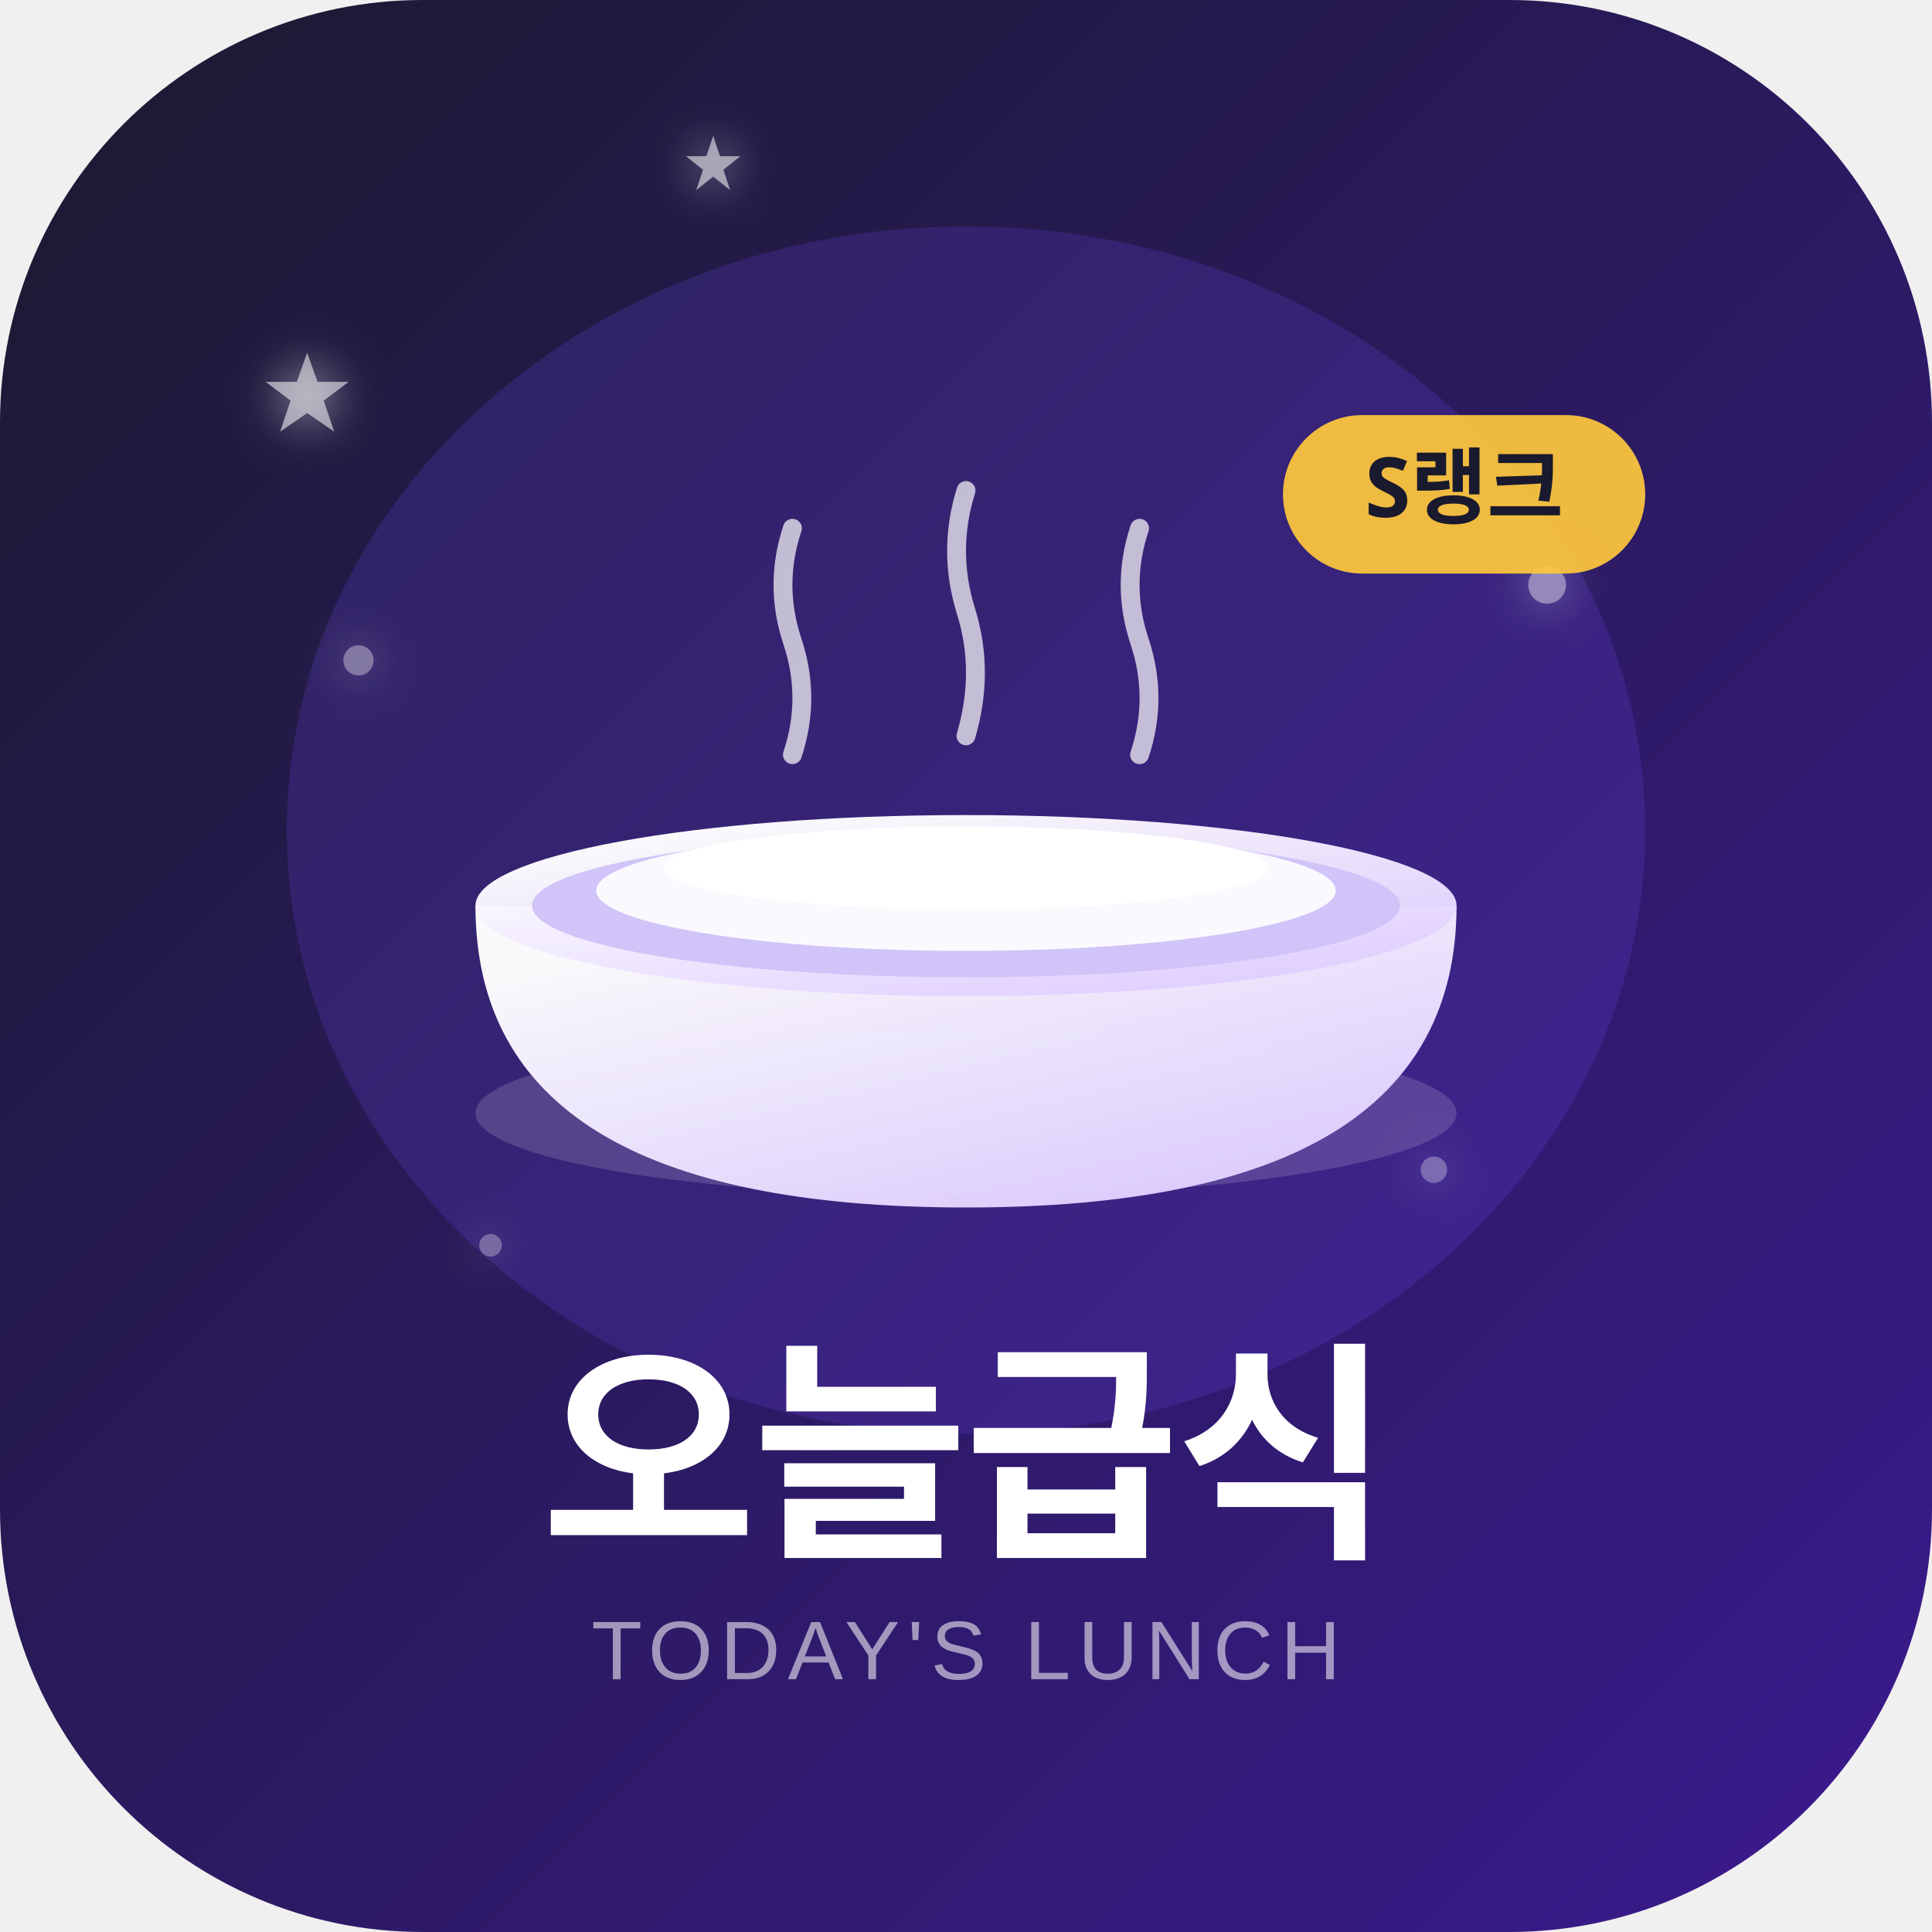
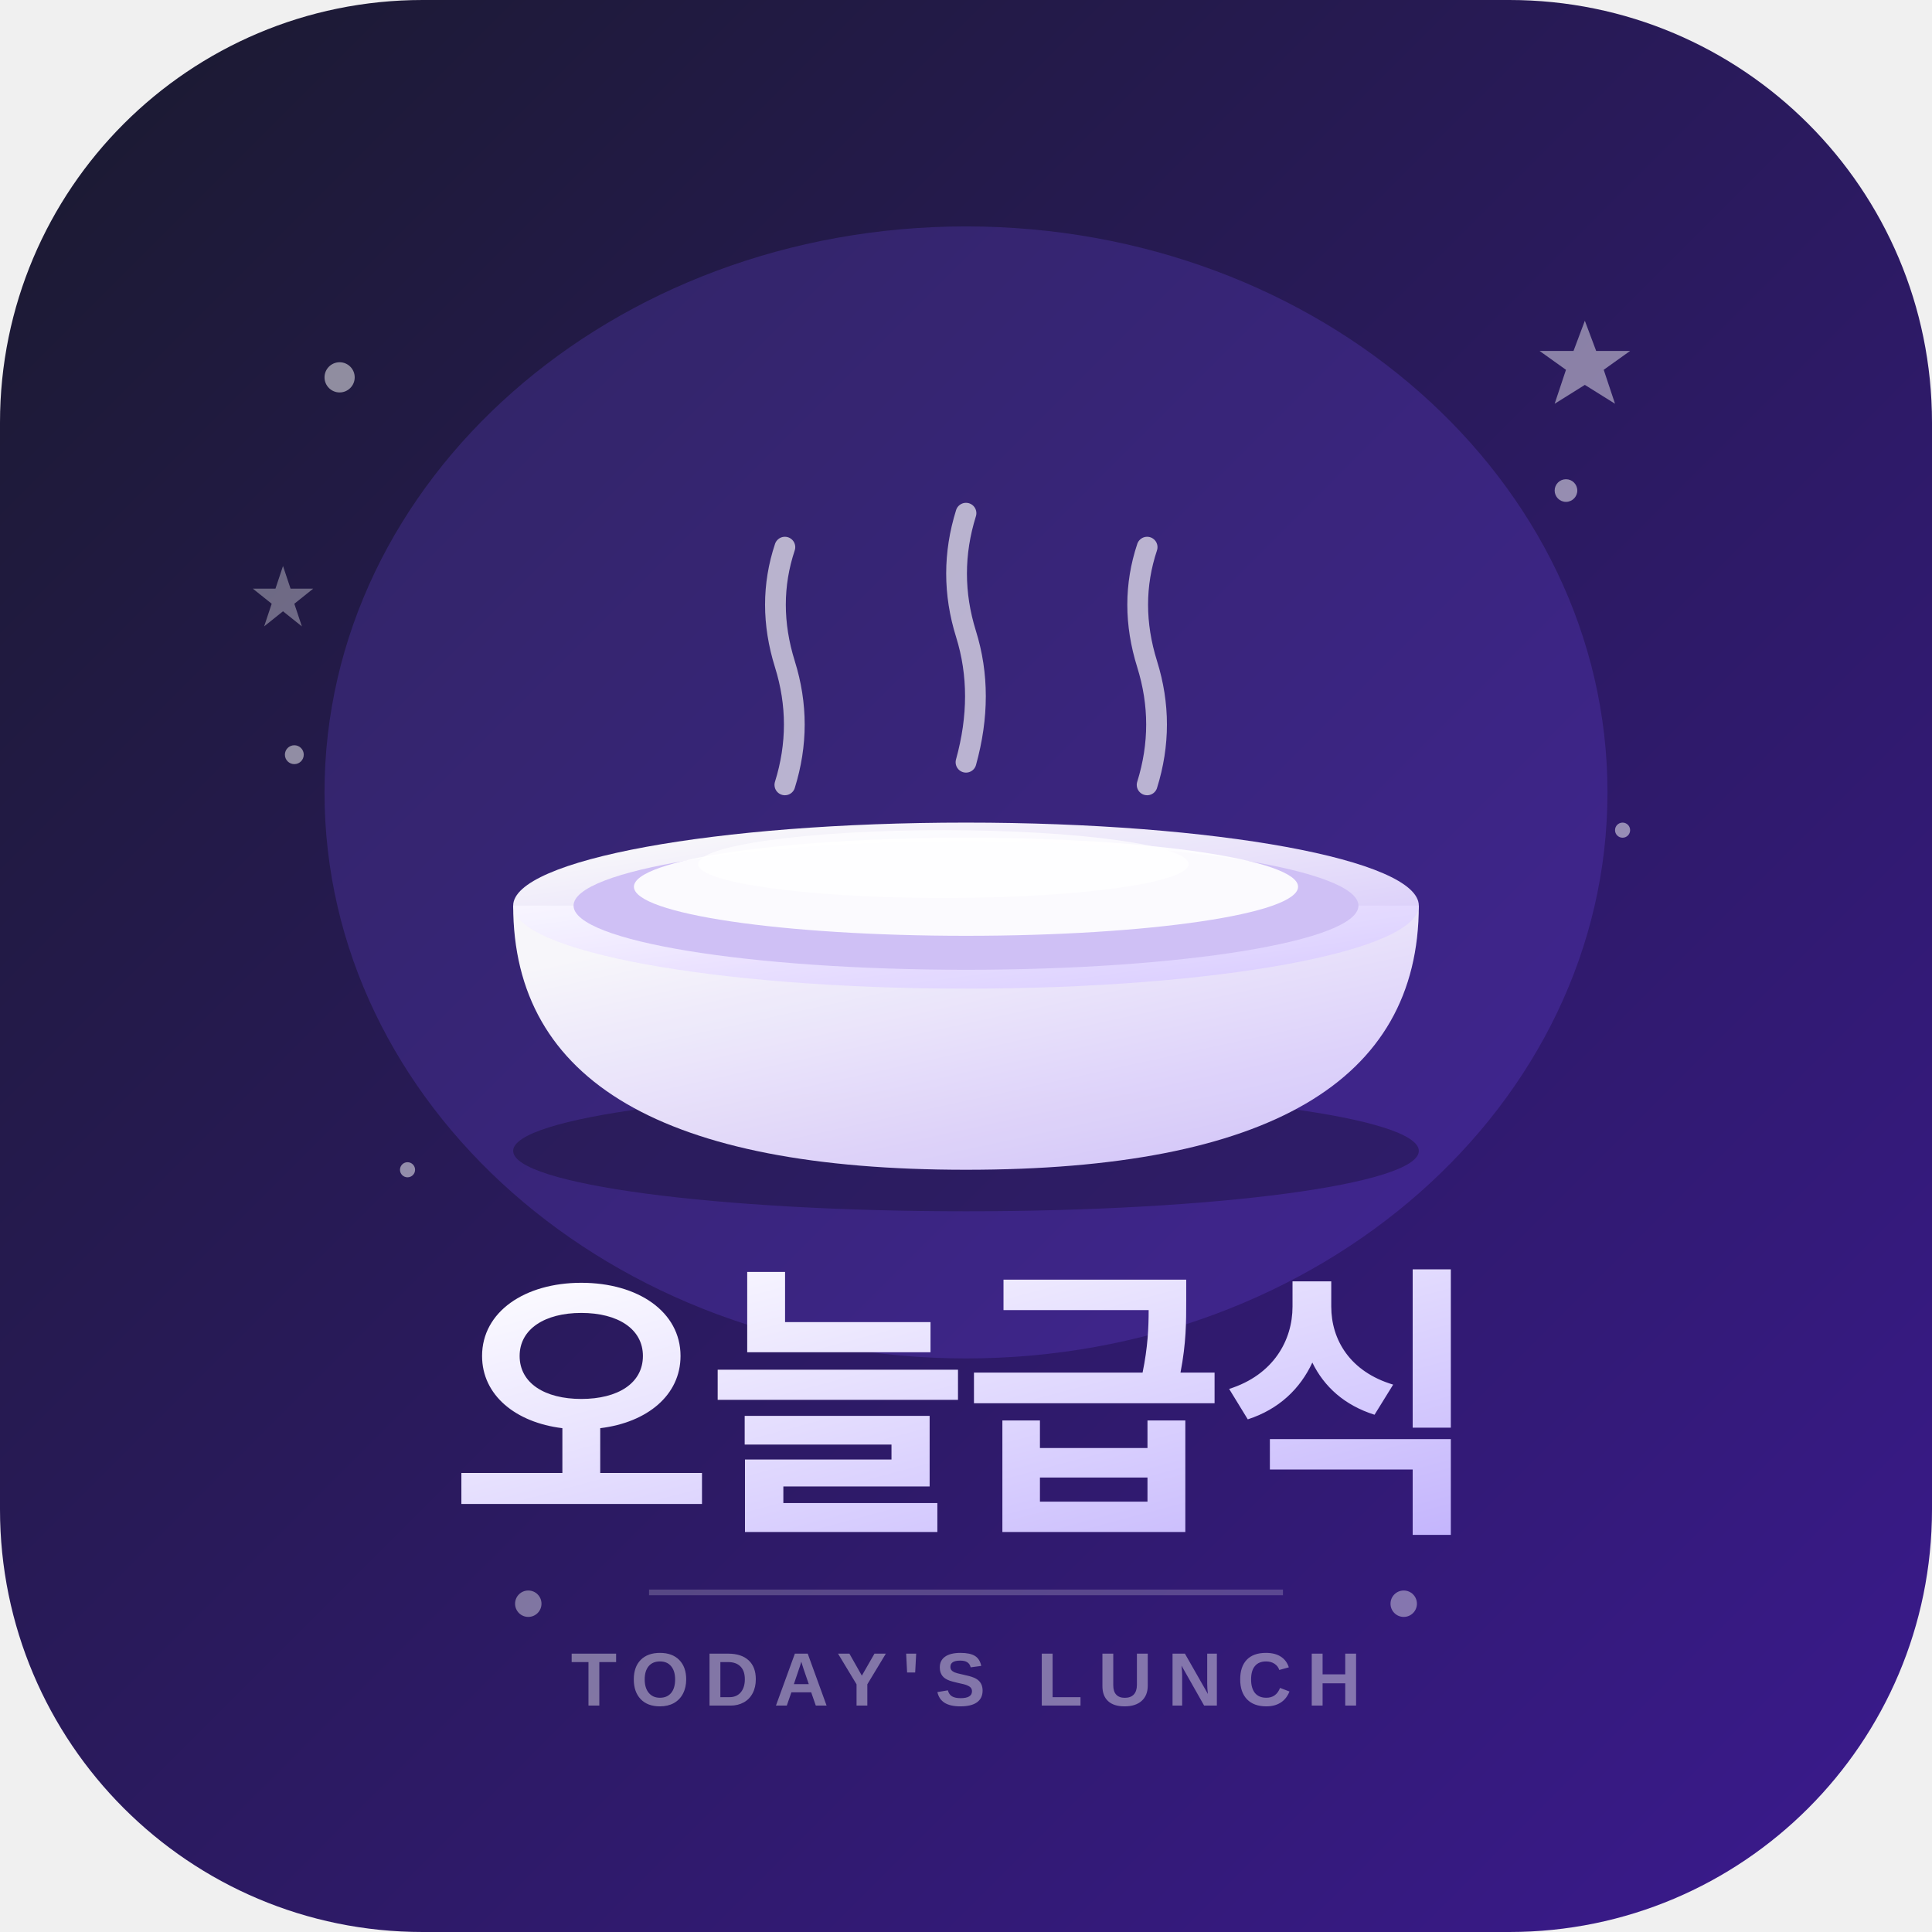
<svg xmlns="http://www.w3.org/2000/svg" viewBox="0 0 512 512" width="512" height="512">
  <defs>
    <linearGradient id="bg" x1="0%" y1="0%" x2="100%" y2="100%">
      <stop offset="0%" stop-color="#1a1a2e" />
      <stop offset="100%" stop-color="#3b1a8f" />
    </linearGradient>
    <linearGradient id="bowl-shine" x1="20%" y1="10%" x2="80%" y2="90%">
      <stop offset="0%" stop-color="#ffffff" />
-       <stop offset="100%" stop-color="#e0d0ff" />
+       <stop offset="100%" stop-color="#ddd0ff" />
    </linearGradient>
-     <filter id="glow">
-       <feGaussianBlur stdDeviation="6" result="blur" />
-       <feMerge>
-         <feMergeNode in="blur" />
-         <feMergeNode in="SourceGraphic" />
-       </feMerge>
-     </filter>
+     <linearGradient id="text-grad" x1="0%" y1="0%" x2="100%" y2="100%">
+       <stop offset="0%" stop-color="#ffffff" />
+       <stop offset="100%" stop-color="#c4b5fd" />
+     </linearGradient>
  </defs>
  <rect width="512" height="512" rx="112" ry="112" fill="url(#bg)" />
-   <ellipse cx="256" cy="220" rx="180" ry="160" fill="rgba(120,80,255,0.18)" />
-   <g fill="rgba(255,255,255,0.55)" filter="url(#glow)">
-     <polygon points="88,110 93,124 108,124 96,133 101,148 88,139 75,148 80,133 68,124 83,124" transform="scale(0.55) translate(60,60)" />
-     <polygon points="420,80 424,92 436,92 426,100 430,112 420,104 410,112 414,100 404,92 416,92" transform="scale(0.45)" />
-     <circle cx="410" cy="155" r="5" fill="rgba(255,255,255,0.4)" />
-     <circle cx="95" cy="175" r="4" fill="rgba(255,255,255,0.35)" />
-     <circle cx="380" cy="310" r="3.5" fill="rgba(255,255,255,0.3)" />
-     <circle cx="130" cy="330" r="3" fill="rgba(255,255,255,0.3)" />
+   <ellipse cx="256" cy="210" rx="170" ry="150" fill="rgba(120,80,255,0.2)" />
+   <g fill="rgba(255,255,255,0.5)">
+     <circle cx="90" cy="100" r="4" />
+     <circle cx="415" cy="130" r="3" />
+     <circle cx="78" cy="200" r="2.5" />
+     <circle cx="430" cy="220" r="2" />
+     <circle cx="108" cy="310" r="2" />
  </g>
-   <rect x="340" y="110" width="96" height="42" rx="21" fill="rgba(255,200,60,0.92)" />
-   <text x="388" y="137" text-anchor="middle" font-family="NanumGothic,'맑은 고딕',sans-serif" font-size="22" font-weight="900" fill="#1a1a2e">S랭크</text>
-   <ellipse cx="256" cy="295" rx="130" ry="22" fill="rgba(255,255,255,0.15)" />
-   <path d="M126 240 Q126 320 256 320 Q386 320 386 240 Z" fill="url(#bowl-shine)" opacity="0.97" />
-   <ellipse cx="256" cy="240" rx="130" ry="24" fill="url(#bowl-shine)" opacity="0.97" />
-   <ellipse cx="256" cy="240" rx="115" ry="19" fill="#d0c4f8" />
-   <ellipse cx="256" cy="236" rx="98" ry="16" fill="white" opacity="0.9" />
-   <ellipse cx="256" cy="230" rx="80" ry="11" fill="white" />
-   <g stroke="rgba(255,255,255,0.7)" stroke-width="5" stroke-linecap="round" fill="none">
-     <path d="M210 200 Q215 185 210 170 Q205 155 210 140" />
-     <path d="M256 195 Q261 178 256 162 Q251 146 256 130" />
-     <path d="M302 200 Q307 185 302 170 Q297 155 302 140" />
+   <path d="M420 85 L423 93 L432 93 L425 98 L428 107 L420 102 L412 107 L415 98 L408 93 L417 93 Z" fill="rgba(255,255,255,0.45)" />
+   <path d="M75 150 L77 156 L83 156 L78 160 L80 166 L75 162 L70 166 L72 160 L67 156 L73 156 Z" fill="rgba(255,255,255,0.35)" />
+   <ellipse cx="256" cy="305" rx="120" ry="16" fill="rgba(0,0,0,0.25)" />
+   <path d="M136 240 Q136 310 256 310 Q376 310 376 240 Z" fill="url(#bowl-shine)" opacity="0.96" />
+   <ellipse cx="256" cy="240" rx="120" ry="22" fill="url(#bowl-shine)" opacity="0.96" />
+   <ellipse cx="256" cy="240" rx="104" ry="17" fill="#cfc0f5" />
+   <ellipse cx="256" cy="235" rx="88" ry="13" fill="white" opacity="0.92" />
+   <ellipse cx="250" cy="229" rx="65" ry="9" fill="white" opacity="0.7" />
+   <g stroke="rgba(255,255,255,0.65)" stroke-width="5.5" stroke-linecap="round" fill="none">
+     <path d="M208 208 Q213 192 208 176 Q203 160 208 145" />
+     <path d="M256 202 Q261 184 256 168 Q251 152 256 136" />
+     <path d="M304 208 Q309 192 304 176 Q299 160 304 145" />
  </g>
-   <text x="256" y="408" text-anchor="middle" font-family="NanumGothic,'맑은 고딕',sans-serif" font-size="62" font-weight="900" fill="white" letter-spacing="-1">오늘급식</text>
-   <text x="256" y="445" text-anchor="middle" font-family="'Apple SD Gothic Neo','Noto Sans KR',Arial,sans-serif" font-size="22" font-weight="500" fill="rgba(255,255,255,0.55)" letter-spacing="2">TODAY'S LUNCH</text>
+   <text x="256" y="400" text-anchor="middle" font-family="NanumGothic,sans-serif" font-size="76" font-weight="900" fill="url(#text-grad)" letter-spacing="-2">오늘급식</text>
+   <g fill="rgba(255,255,255,0.4)">
+     <circle cx="140" cy="425" r="3.5" />
+     <circle cx="372" cy="425" r="3.5" />
+   </g>
+   <line x1="172" y1="422" x2="340" y2="422" stroke="rgba(255,255,255,0.2)" stroke-width="1.5" />
+   <text x="256" y="452" text-anchor="middle" font-family="Arial,sans-serif" font-size="20" font-weight="600" fill="rgba(255,255,255,0.4)" letter-spacing="4">TODAY'S LUNCH</text>
</svg>
